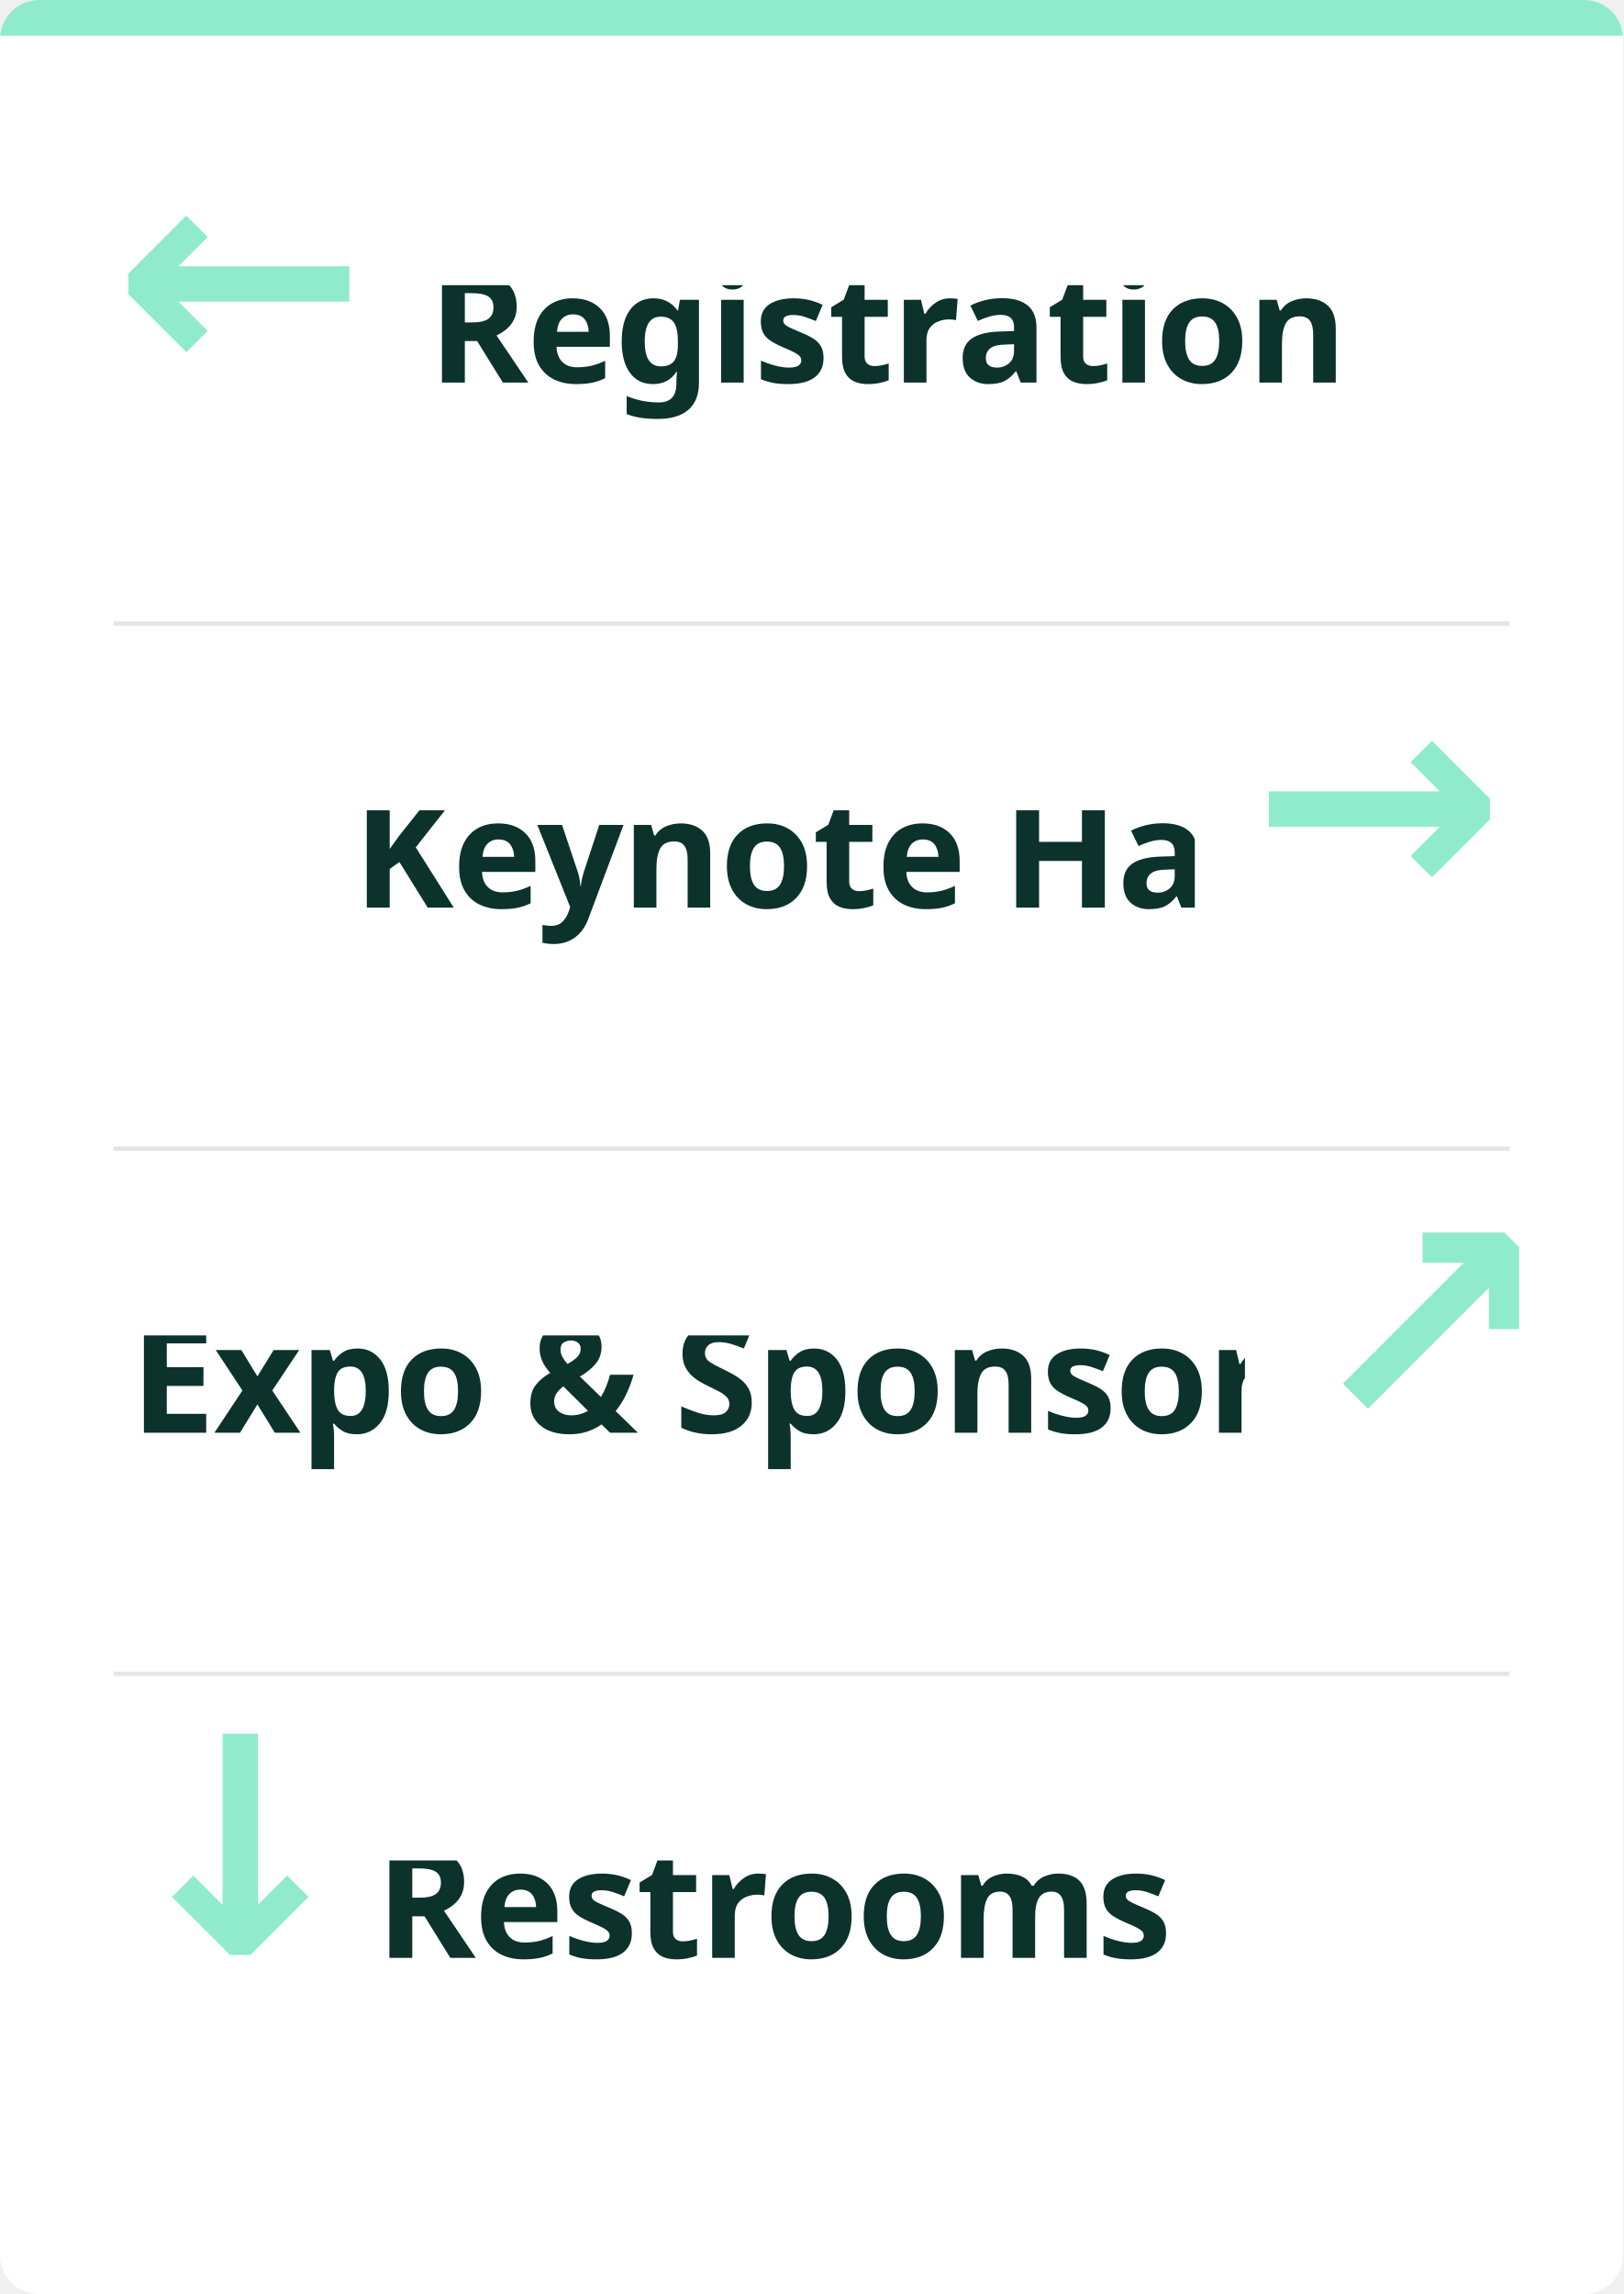
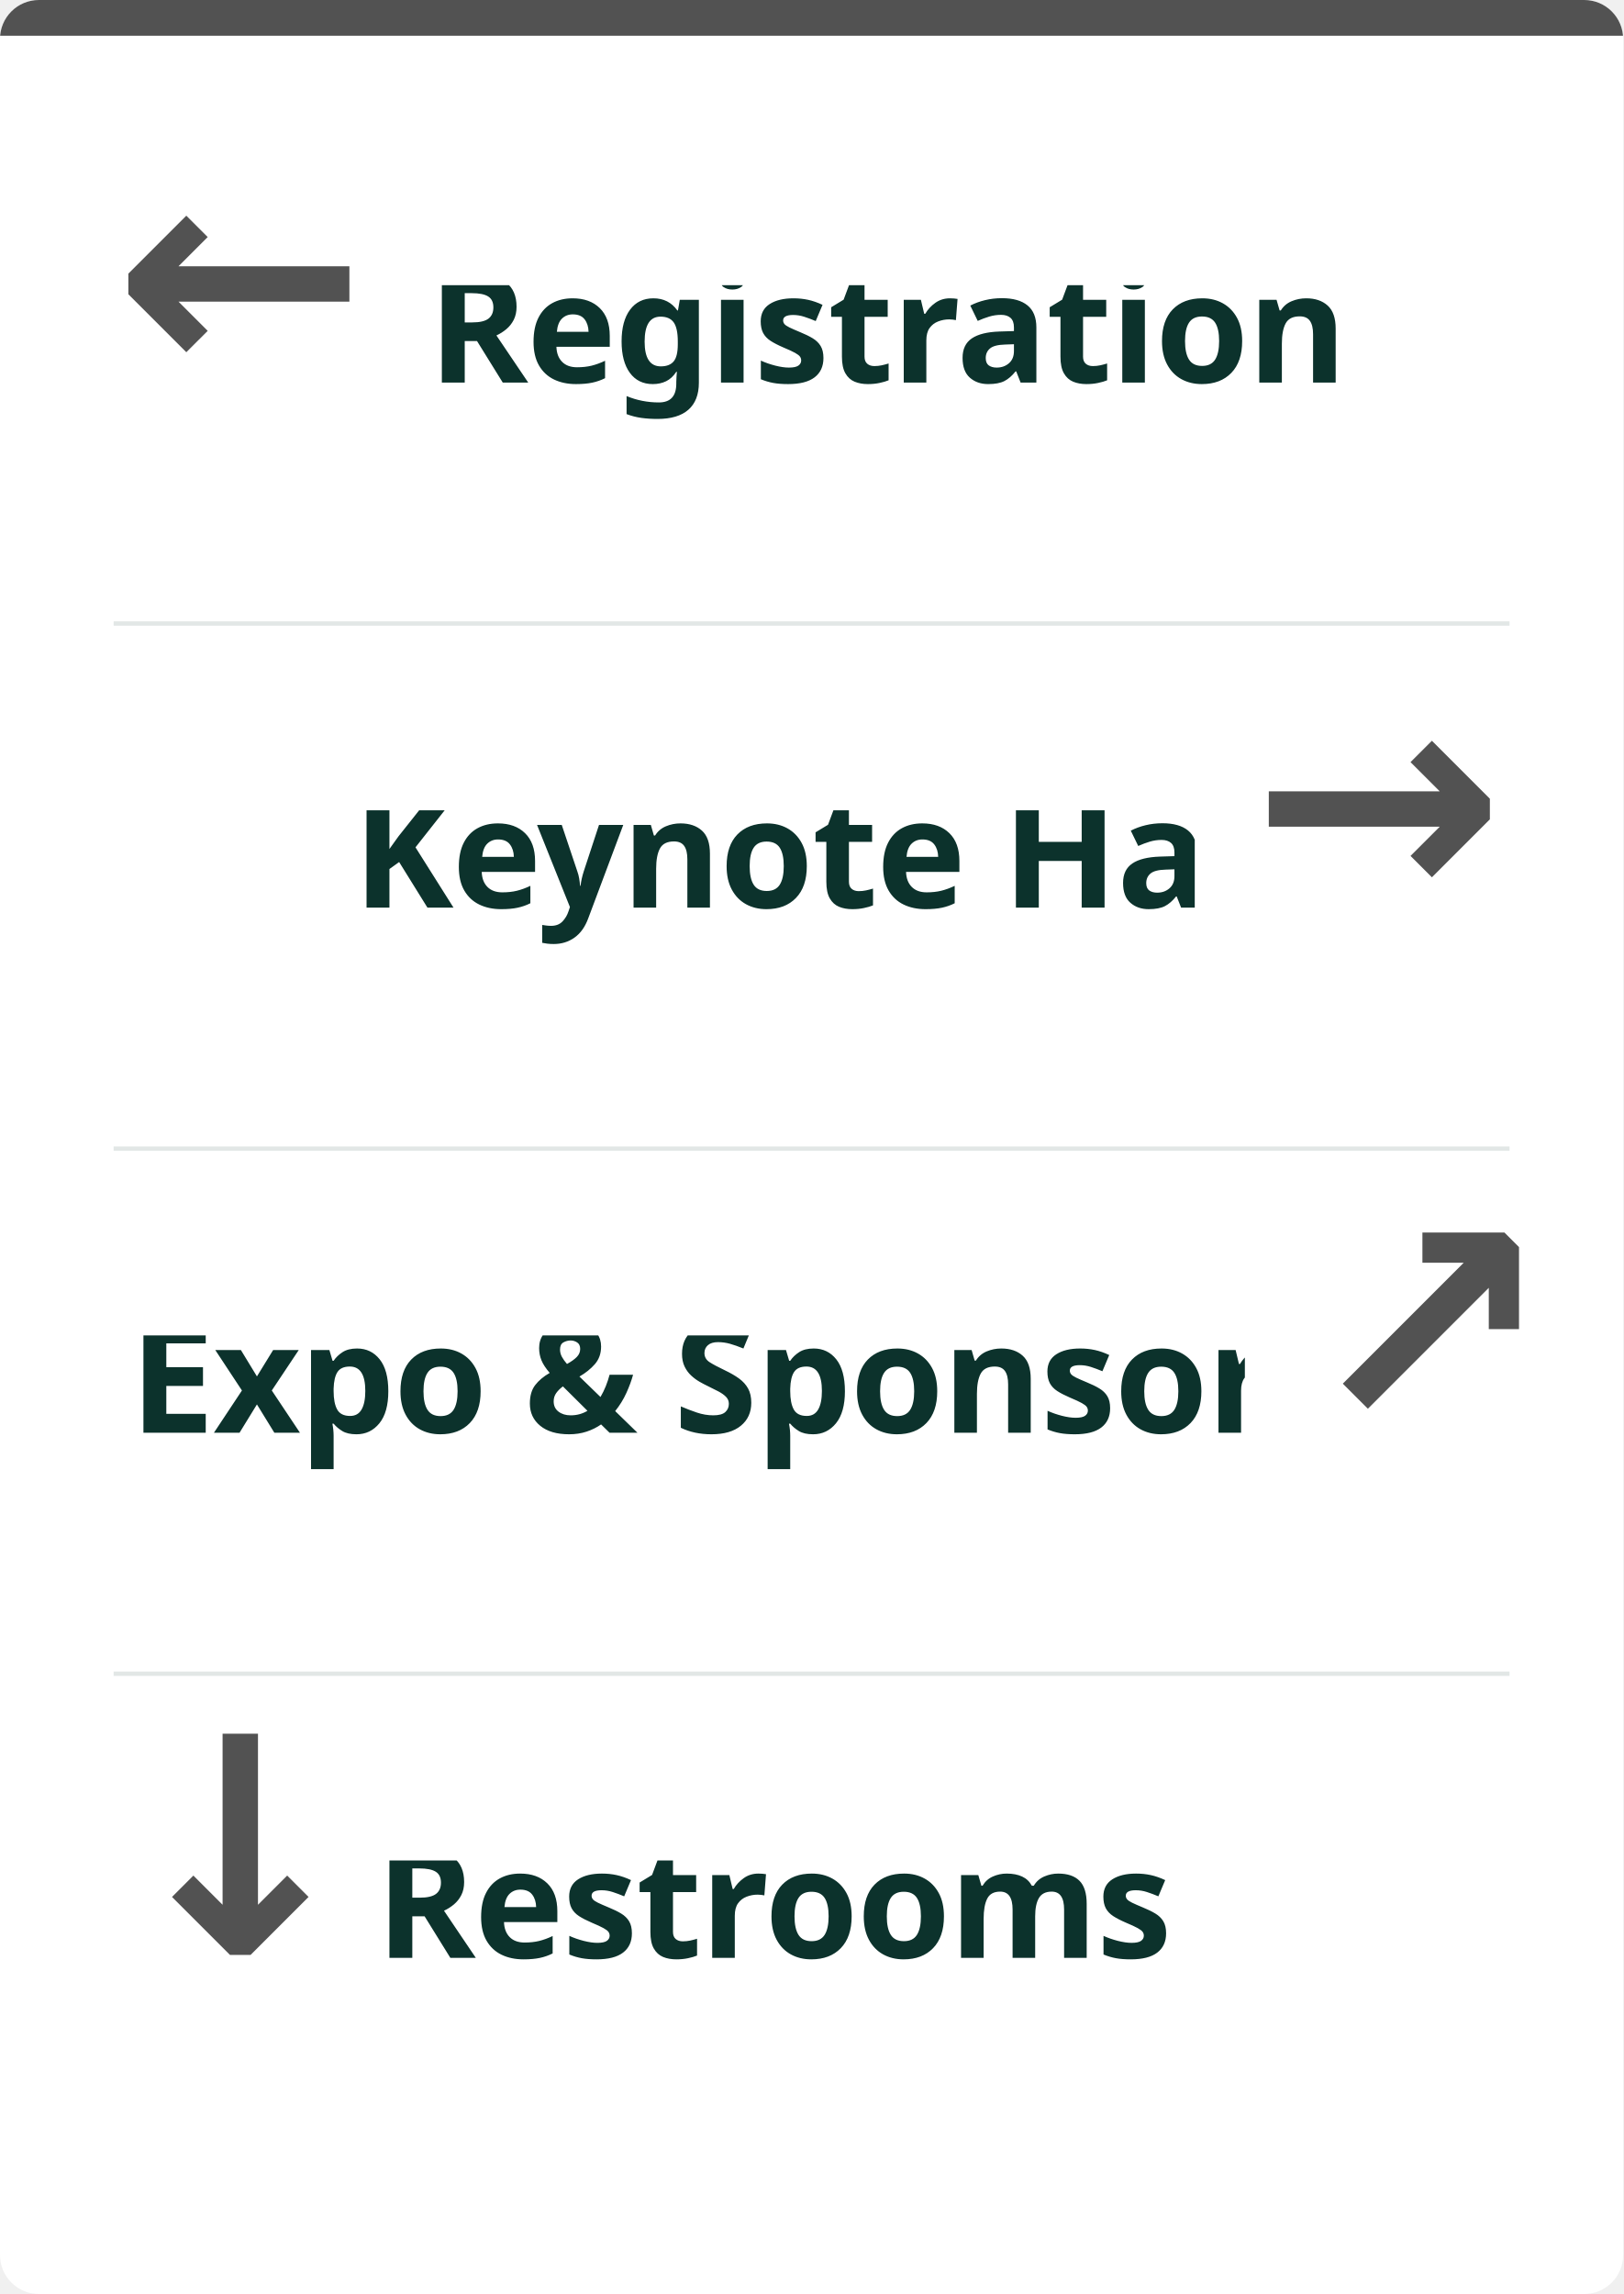
<svg xmlns="http://www.w3.org/2000/svg" width="1123" height="1587" viewBox="0 0 1123 1587">
  <defs>
    <clipPath id="fcovclip-2" clipPathUnits="userSpaceOnUse">
-       <path fill="#fff" d="M296.34 197.31h748.05v104.84H296.34z" />
+       <path fill="#fff" d="M296.27 197.31h748.13v104.84H296.27z" />
    </clipPath>
    <clipPath id="fcovclip-3" clipPathUnits="userSpaceOnUse">
-       <path fill="#fff" d="M78.61 560.56h748.05v104.86H78.61z" />
+       <path fill="#fff" d="M78.61 560.56h748v104.86h-748z" />
    </clipPath>
    <clipPath id="fcovclip-4" clipPathUnits="userSpaceOnUse">
-       <path fill="#fff" d="M78.61 923.83h782.73v104.84H78.61z" />
+       <path fill="#fff" d="M78.61 923.83h782.67v104.84H78.61z" />
    </clipPath>
    <clipPath id="fcovclip-5" clipPathUnits="userSpaceOnUse">
-       <path fill="#fff" d="M259.98 1287.08h784.41v104.84H259.98z" />
+       <path fill="#fff" d="M260 1287.08h784.39v104.84H260z" />
    </clipPath>
    <clipPath id="fcovclip-1" clipPathUnits="userSpaceOnUse">
      <rect width="1123" height="1587" fill="#fff" rx="26.95" ry="26.95" />
    </clipPath>
  </defs>
  <rect width="1123" height="1587" fill="#fff" rx="26.95" ry="26.95" />
  <g clip-path="url(#fcovclip-1)">
-     <path fill="#90ebcd" d="M0 0h1123v24.7H0z" />
+     <path fill="#525252" d="M0 0h1123v24.7H0z" />
    <path fill="#0c322c" fill-opacity=".12" d="M78.61 429.86h965.78v3H78.61z" />
-     <text x="78.61" y="117.27" fill="#90ebcd" dominant-baseline="text-before-edge" font-family="SUSE, ui-sans-serif, system-ui, sans-serif" font-size="208.94" font-weight="600">←</text>
+     <text x="78.61" y="117.27" fill="#525252" dominant-baseline="text-before-edge" font-family="SUSE, ui-sans-serif, system-ui, sans-serif" font-size="208.94" font-weight="600">←</text>
    <g clip-path="url(#fcovclip-2)">
-       <text x="296.34" y="183.31" fill="#0c322c" dominant-baseline="text-before-edge" font-family="SUSE, ui-sans-serif, system-ui, sans-serif" font-size="104.85" font-weight="600" letter-spacing="-1.05">Registration</text>
+       <text x="296.27" y="183.31" fill="#0c322c" dominant-baseline="text-before-edge" font-family="SUSE, ui-sans-serif, system-ui, sans-serif" font-size="104.85" font-weight="600" letter-spacing="-1.05">Registration</text>
    </g>
    <path fill="#0c322c" fill-opacity=".12" d="M78.61 793.13h965.78v3H78.61z" />
-     <text x="865.95" y="480.52" fill="#90ebcd" dominant-baseline="text-before-edge" font-family="SUSE, ui-sans-serif, system-ui, sans-serif" font-size="208.95" font-weight="600">→</text>
+     <text x="865.91" y="480.52" fill="#525252" dominant-baseline="text-before-edge" font-family="SUSE, ui-sans-serif, system-ui, sans-serif" font-size="208.95" font-weight="600">→</text>
    <g clip-path="url(#fcovclip-3)">
-       <text x="244.36" y="546.56" fill="#0c322c" dominant-baseline="text-before-edge" font-family="SUSE, ui-sans-serif, system-ui, sans-serif" font-size="104.85" font-weight="600" letter-spacing="-1.05">Keynote Hall</text>
+       <text x="244.17" y="546.56" fill="#0c322c" dominant-baseline="text-before-edge" font-family="SUSE, ui-sans-serif, system-ui, sans-serif" font-size="104.85" font-weight="600" letter-spacing="-1.05">Keynote Hall</text>
    </g>
    <path fill="#0c322c" fill-opacity=".12" d="M78.61 1156.38h965.78v3H78.61z" />
-     <text x="900.64" y="843.78" fill="#90ebcd" dominant-baseline="text-before-edge" font-family="SUSE, ui-sans-serif, system-ui, sans-serif" font-size="208.94" font-weight="600">↗</text>
+     <text x="900.58" y="843.78" fill="#525252" dominant-baseline="text-before-edge" font-family="SUSE, ui-sans-serif, system-ui, sans-serif" font-size="208.94" font-weight="600">↗</text>
    <g clip-path="url(#fcovclip-4)">
-       <text x="90.13" y="909.83" fill="#0c322c" dominant-baseline="text-before-edge" font-family="SUSE, ui-sans-serif, system-ui, sans-serif" font-size="104.85" font-weight="600" letter-spacing="-1.05">Expo &amp; Sponsors</text>
+       <text x="89.8" y="909.83" fill="#0c322c" dominant-baseline="text-before-edge" font-family="SUSE, ui-sans-serif, system-ui, sans-serif" font-size="104.85" font-weight="600" letter-spacing="-1.05">Expo &amp; Sponsors</text>
    </g>
-     <text x="78.61" y="1207.03" fill="#90ebcd" dominant-baseline="text-before-edge" font-family="SUSE, ui-sans-serif, system-ui, sans-serif" font-size="208.94" font-weight="600">↓</text>
+     <text x="78.61" y="1207.03" fill="#525252" dominant-baseline="text-before-edge" font-family="SUSE, ui-sans-serif, system-ui, sans-serif" font-size="208.94" font-weight="600">↓</text>
    <g clip-path="url(#fcovclip-5)">
-       <text x="259.98" y="1273.08" fill="#0c322c" dominant-baseline="text-before-edge" font-family="SUSE, ui-sans-serif, system-ui, sans-serif" font-size="104.85" font-weight="600" letter-spacing="-1.05">Restrooms</text>
+       <text x="260" y="1273.08" fill="#0c322c" dominant-baseline="text-before-edge" font-family="SUSE, ui-sans-serif, system-ui, sans-serif" font-size="104.85" font-weight="600" letter-spacing="-1.05">Restrooms</text>
    </g>
  </g>
</svg>
